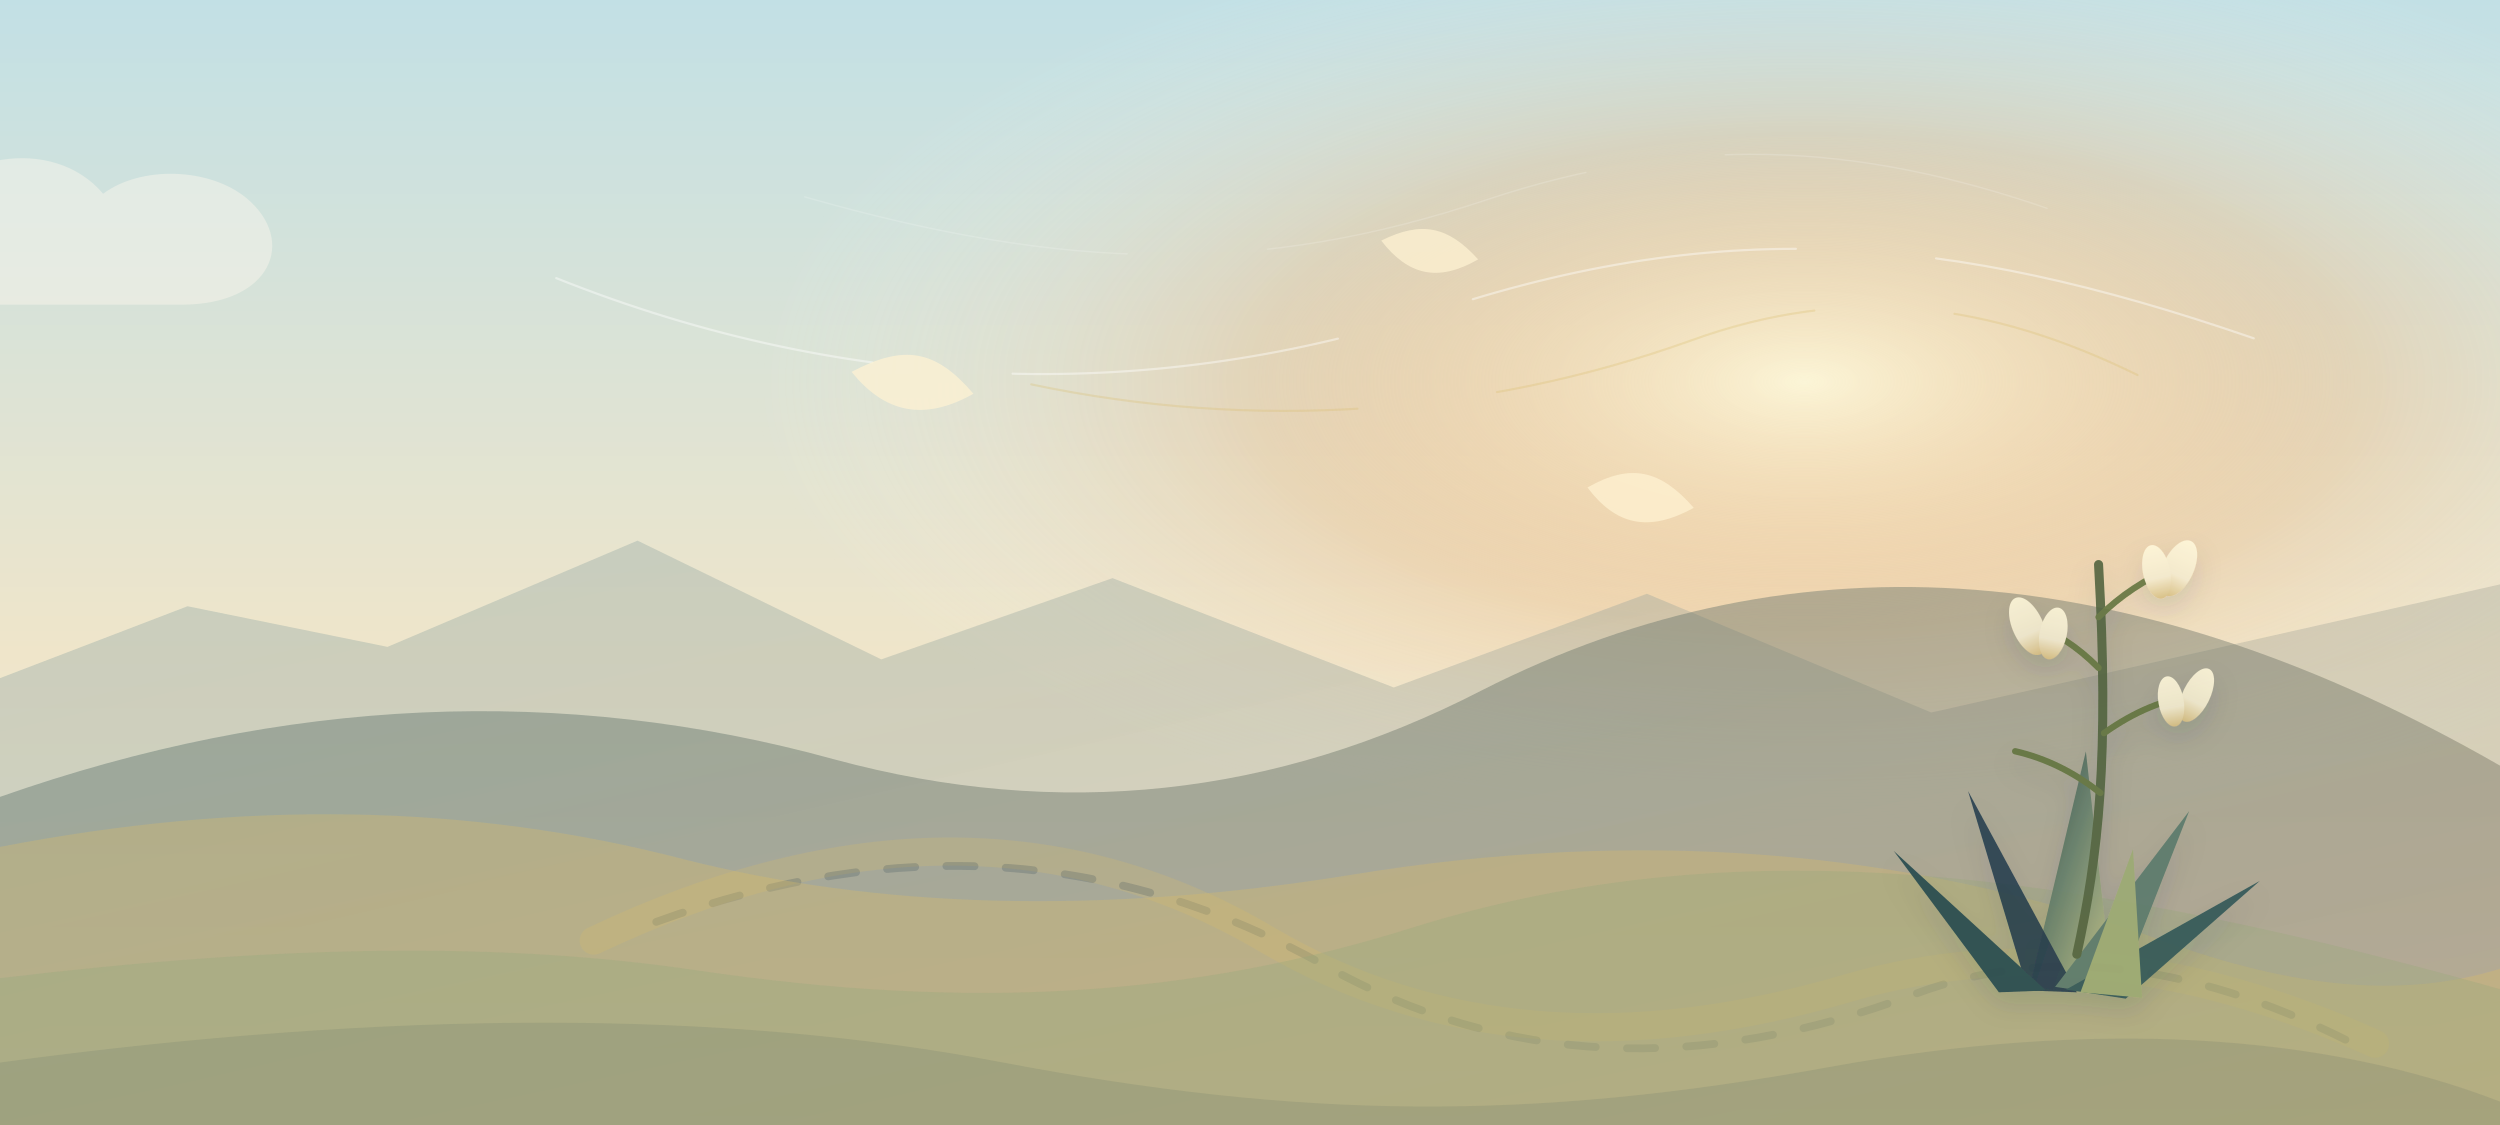
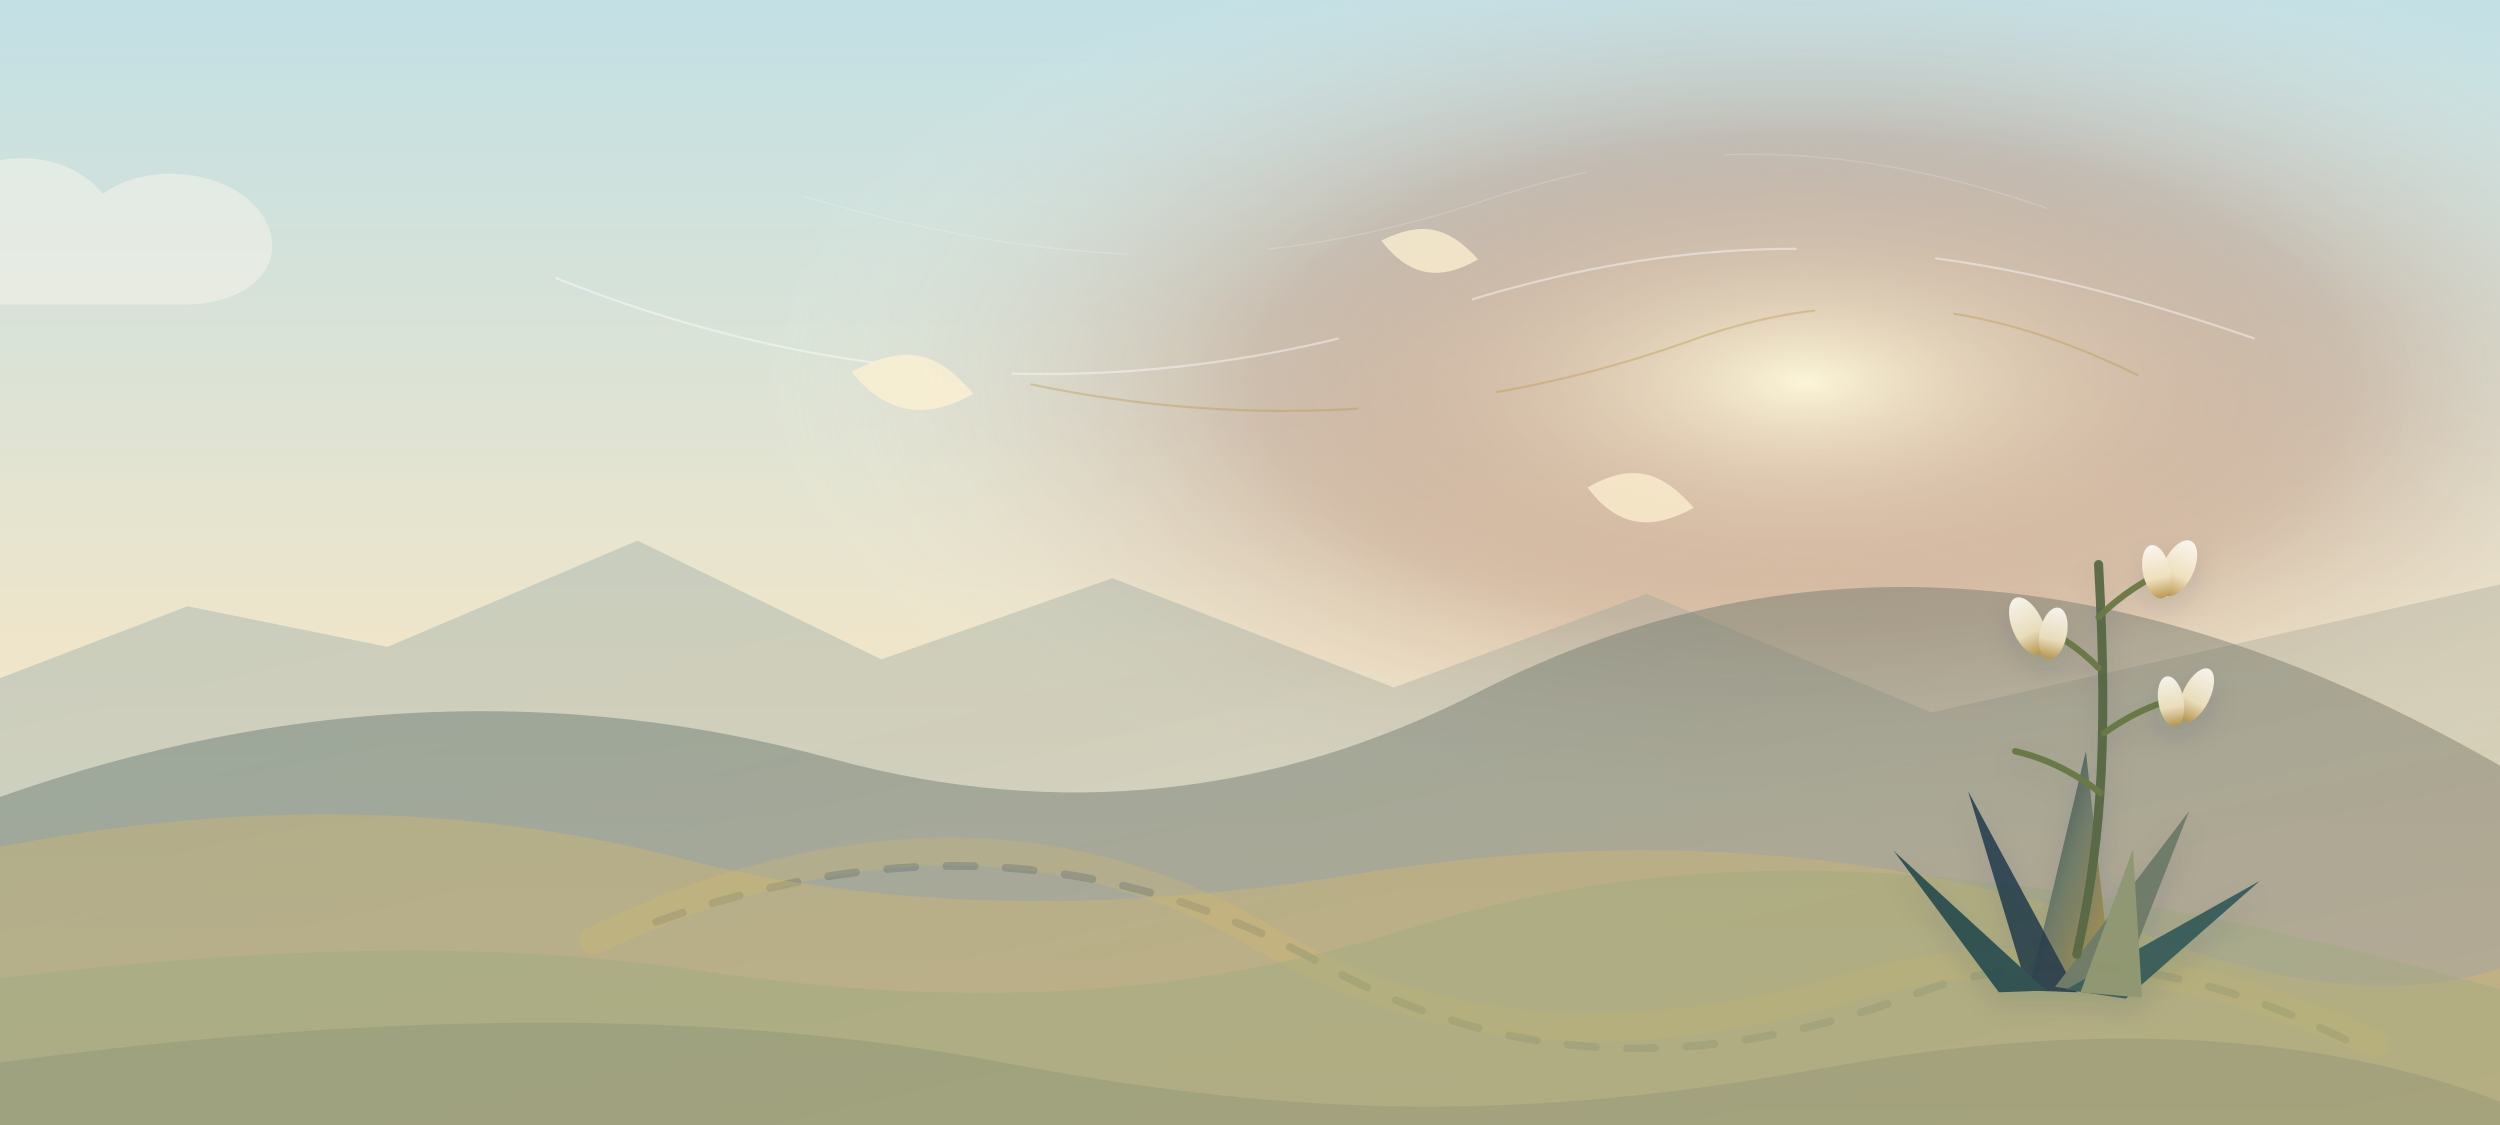
<svg xmlns="http://www.w3.org/2000/svg" viewBox="0 0 1600 720" role="img" aria-labelledby="title desc">
  <defs>
    <linearGradient id="sky" x1="0" y1="0" x2="0" y2="1">
      <stop offset="0" stop-color="#c2e0e5" />
      <stop offset="0.58" stop-color="#efe5ca" />
      <stop offset="1" stop-color="#f6f2df" />
    </linearGradient>
    <radialGradient id="sunwash" cx="0.72" cy="0.34" r="0.42">
      <stop offset="0" stop-color="#fff7d7" stop-opacity="0.9" />
-       <stop offset="0.52" stop-color="#f4b06f" stop-opacity="0.28" />
+       <stop offset="0.52" stop-color="#a76149" stop-opacity="0.28" />
      <stop offset="1" stop-color="#ffffff" stop-opacity="0" />
    </radialGradient>
    <linearGradient id="farTone" x1="0" y1="0" x2="1" y2="1">
      <stop offset="0" stop-color="#8ca8a7" stop-opacity="0.70" />
      <stop offset="1" stop-color="#b7a48c" stop-opacity="0.68" />
    </linearGradient>
    <linearGradient id="nearTone" x1="0" y1="0" x2="1" y2="1">
      <stop offset="0" stop-color="#557372" />
      <stop offset="1" stop-color="#88765b" />
    </linearGradient>
    <linearGradient id="yuccaLeaf" x1="0" y1="0" x2="1" y2="1">
-       <stop offset="0" stop-color="#203d43" />
-       <stop offset="0.48" stop-color="#66806a" />
-       <stop offset="1" stop-color="#c6c58a" />
+       <stop offset="0" stop-color="#173047" />
+       <stop offset="0.48" stop-color="#687665" />
+       <stop offset="1" stop-color="#b69146" />
    </linearGradient>
    <linearGradient id="flower" x1="0" y1="0" x2="0" y2="1">
-       <stop offset="0" stop-color="#fff8db" />
-       <stop offset="0.62" stop-color="#f4ecd0" />
-       <stop offset="1" stop-color="#d6bd80" />
+       <stop offset="0" stop-color="#fffdf8" />
+       <stop offset="0.62" stop-color="#f1e4bf" />
+       <stop offset="1" stop-color="#b69146" />
    </linearGradient>
    <filter id="softShadow" x="-20%" y="-20%" width="140%" height="150%">
      <feDropShadow dx="0" dy="14" stdDeviation="14" flood-color="#173047" flood-opacity="0.13" />
    </filter>
    <style>
  .sun-glow { animation: geo-sun 28s ease-in-out infinite alternate; }
  .cloud-bank { animation: geo-clouds 82s linear infinite; }
  .far-range { animation: geo-far 44s ease-in-out infinite alternate; }
  .mid-range { animation: geo-mid 38s ease-in-out infinite alternate; }
  .near-feature { animation: geo-near 34s ease-in-out infinite alternate; }
  .wind-line {
    fill: none;
    stroke: rgba(255,255,255,0.42);
    stroke-width: 1.4;
    stroke-linecap: round;
    stroke-dasharray: 210 90;
    animation: geo-wind 28s linear infinite;
  }
  .wind-line.thin { stroke-width: 0.9; opacity: 0.38; animation-duration: 34s; }
-   .wind-line.gold { stroke: rgba(216,187,104,0.28); animation-duration: 31s; }
+   .wind-line.gold { stroke: rgba(182,145,70,0.34); animation-duration: 31s; }
  .yucca-sway {
    transform-box: fill-box;
    transform-origin: 50% 100%;
    animation: geo-yucca 10.5s ease-in-out infinite alternate;
  }
  .yucca-sway.slow { animation-duration: 13s; animation-delay: -1.2s; }
  .leaf-sway {
    transform-box: fill-box;
    transform-origin: 50% 100%;
    animation: geo-leaf 12s ease-in-out infinite alternate;
  }
  .blossom {
    transform-box: fill-box;
    transform-origin: 50% 18%;
    animation: geo-blossom 9s ease-in-out infinite alternate;
  }
  .blossom.d2 { animation-delay: -1.6s; }
  .blossom.d3 { animation-delay: -3.1s; }
  .seed {
    transform-box: fill-box;
    transform-origin: 0 0;
    animation: geo-seed 24s ease-in-out infinite;
  }
  .seed.s2 { animation-delay: -4s; }
  .seed.s3 { animation-delay: -8s; }
  @keyframes geo-sun {
    from { transform: translate(-3px, 1px) scale(0.99); opacity: 0.54; }
    to { transform: translate(4px, -2px) scale(1.01); opacity: 0.68; }
  }
  @keyframes geo-clouds {
    from { transform: translateX(-220px); }
    to { transform: translateX(1700px); }
  }
  @keyframes geo-far {
    from { transform: translateX(-4px); }
    to { transform: translateX(5px); }
  }
  @keyframes geo-mid {
    from { transform: translateX(6px); }
    to { transform: translateX(-5px); }
  }
  @keyframes geo-near {
    from { transform: translateX(-3px) translateY(0.5px); }
    to { transform: translateX(3px) translateY(-0.5px); }
  }
  @keyframes geo-wind {
    from { stroke-dashoffset: 180; transform: translateX(-18px); }
    to { stroke-dashoffset: -180; transform: translateX(26px); }
  }
  @keyframes geo-yucca {
    from { transform: rotate(-0.8deg) translateX(-1px); }
    to { transform: rotate(1.1deg) translateX(1.5px); }
  }
  @keyframes geo-leaf {
    from { transform: rotate(-0.45deg); }
    to { transform: rotate(0.75deg); }
  }
  @keyframes geo-blossom {
    from { transform: rotate(-1.2deg) translateY(0); }
    to { transform: rotate(1deg) translateY(1px); }
  }
  @keyframes geo-seed {
    0%, 100% { transform: translate(0, 0) rotate(-3deg); opacity: 0.54; }
    50% { transform: translate(14px, 4px) rotate(4deg); opacity: 0.36; }
  }
  @media (prefers-reduced-motion: reduce) {
    .sun-glow,
    .cloud-bank,
    .far-range,
    .mid-range,
    .near-feature,
    .wind-line,
    .yucca-sway,
    .leaf-sway,
    .blossom,
    .seed {
      animation: none !important;
    }
  }
</style>
  </defs>
  <rect width="1600" height="720" fill="url(#sky)" />
  <rect width="1600" height="720" fill="url(#sunwash)" class="sun-glow" />
  <g class="cloud-bank" opacity="0.42">
    <path d="M-160 162c22-39 76-46 104-20 22-44 90-56 122-18 24-18 68-17 92 3 32 27 16 68-42 68h-276z" fill="#fff8ee" />
    <path d="M-520 238c16-30 54-37 76-16 15-34 64-46 89-18 18-14 54-13 72 4 25 23 14 54-30 54h-207z" fill="#fff8ee" opacity="0.78" />
  </g>
  <path class="wind-line thin" d="M515 126c168 48 292 50 436 2 126-42 236-38 364 7" />
  <path class="wind-line" d="M356 178c190 76 384 80 566 20 192-63 342-45 536 24" />
  <path class="wind-line gold" d="M660 246c142 30 288 20 422-28 102-37 192-24 286 22" />
  <g class="far-range">
    <path d="M0 434l120-46 128 26 160-68 156 76 148-52 180 70 162-60 182 76 364-82v346H0z" fill="url(#farTone)" opacity="0.54" />
  </g>
  <g class="mid-range">
    <path d="M0 510c182-64 360-72 534-24 144 39 282 24 414-44 204-104 422-84 652 48v230H0z" fill="url(#nearTone)" opacity="0.44" />
  </g>
  <g class="near-feature">
    <path d="M380 602c160-76 304-76 432 0 106 62 230 72 372 30 104-30 216-18 336 36" fill="none" stroke="#d8bb68" stroke-width="18" stroke-linecap="round" opacity="0.24" />
    <path d="M420 590c154-56 296-46 428 28 114 64 240 70 378 18 86-32 182-20 288 36" fill="none" stroke="#173047" stroke-width="5" stroke-linecap="round" stroke-dasharray="18 20" opacity="0.18" />
  </g>
  <g id="plains" opacity="0.95">
    <path d="M0 542c155-30 300-28 438 8 122 31 265 36 426 10 182-30 355-18 520 42 85 31 155 37 216 18v100H0z" fill="#d8bb68" opacity="0.34" />
    <path d="M0 626c184-22 324-23 446-5 176 26 318 17 460-28 188-58 388-46 694 40v87H0z" fill="#95a777" opacity="0.32" />
    <path d="M0 680c250-34 465-34 642 0 190 36 336 38 528 3 170-31 316-22 430 22v15H0z" fill="#173047" opacity="0.10" />
  </g>
  <g filter="url(#softShadow)" opacity="0.88" transform="translate(1212 330) scale(0.58)">
    <g class="leaf-sway">
      <path d="M150 520l62-260 30 270z" fill="url(#yuccaLeaf)" />
      <path d="M148 524l-66-220 120 222z" fill="#173047" opacity="0.9" />
-       <path d="M178 520l148-194-80 204z" fill="#59786a" />
+       <path d="M178 520l148-194-80 204z" fill="#687665" />
      <path d="M190 523l214-120-148 130z" fill="#2d5557" />
      <path d="M116 526L0 370l168 154z" fill="#24474d" />
-       <path d="M206 526l58-158 10 164z" fill="#9baa72" />
+       <path d="M206 526l58-158 10 164z" fill="#8b956f" />
    </g>
    <g class="yucca-sway slow" transform="translate(202 54)">
      <path d="M0 430C24 320 36 213 24 0" fill="none" stroke="#4f623d" stroke-width="10" stroke-linecap="round" />
      <path d="M24 58c24-24 52-42 82-55" fill="none" stroke="#60723e" stroke-width="7" stroke-linecap="round" />
      <path d="M24 114c-25-25-48-39-75-49" fill="none" stroke="#60723e" stroke-width="7" stroke-linecap="round" />
      <path d="M30 186c34-24 65-37 104-43" fill="none" stroke="#60723e" stroke-width="7" stroke-linecap="round" />
      <path d="M26 252c-28-22-59-38-94-46" fill="none" stroke="#60723e" stroke-width="7" stroke-linecap="round" />
      <g class="blossom">
        <ellipse cx="112" cy="4" rx="17" ry="33" fill="url(#flower)" transform="rotate(25 112 4)" />
        <ellipse cx="88" cy="8" rx="15" ry="30" fill="url(#flower)" transform="rotate(-12 88 8)" />
      </g>
      <g class="blossom d2">
        <ellipse cx="-54" cy="68" rx="17" ry="34" fill="url(#flower)" transform="rotate(-24 -54 68)" />
        <ellipse cx="-26" cy="76" rx="15" ry="29" fill="url(#flower)" transform="rotate(12 -26 76)" />
      </g>
      <g class="blossom d3">
        <ellipse cx="132" cy="144" rx="15" ry="32" fill="url(#flower)" transform="rotate(26 132 144)" />
        <ellipse cx="104" cy="151" rx="14" ry="28" fill="url(#flower)" transform="rotate(-10 104 151)" />
      </g>
    </g>
  </g>
  <g opacity="0.72">
    <path class="seed" d="M545 238c34-18 54-14 78 14-32 18-57 12-78-14z" fill="#fff3d3" />
    <path class="seed s2" d="M884 154c26-13 43-9 62 12-26 15-45 10-62-12z" fill="#fff3d3" />
    <path class="seed s3" d="M1016 312c28-16 47-11 68 13-29 16-50 11-68-13z" fill="#fff3d3" />
  </g>
</svg>
